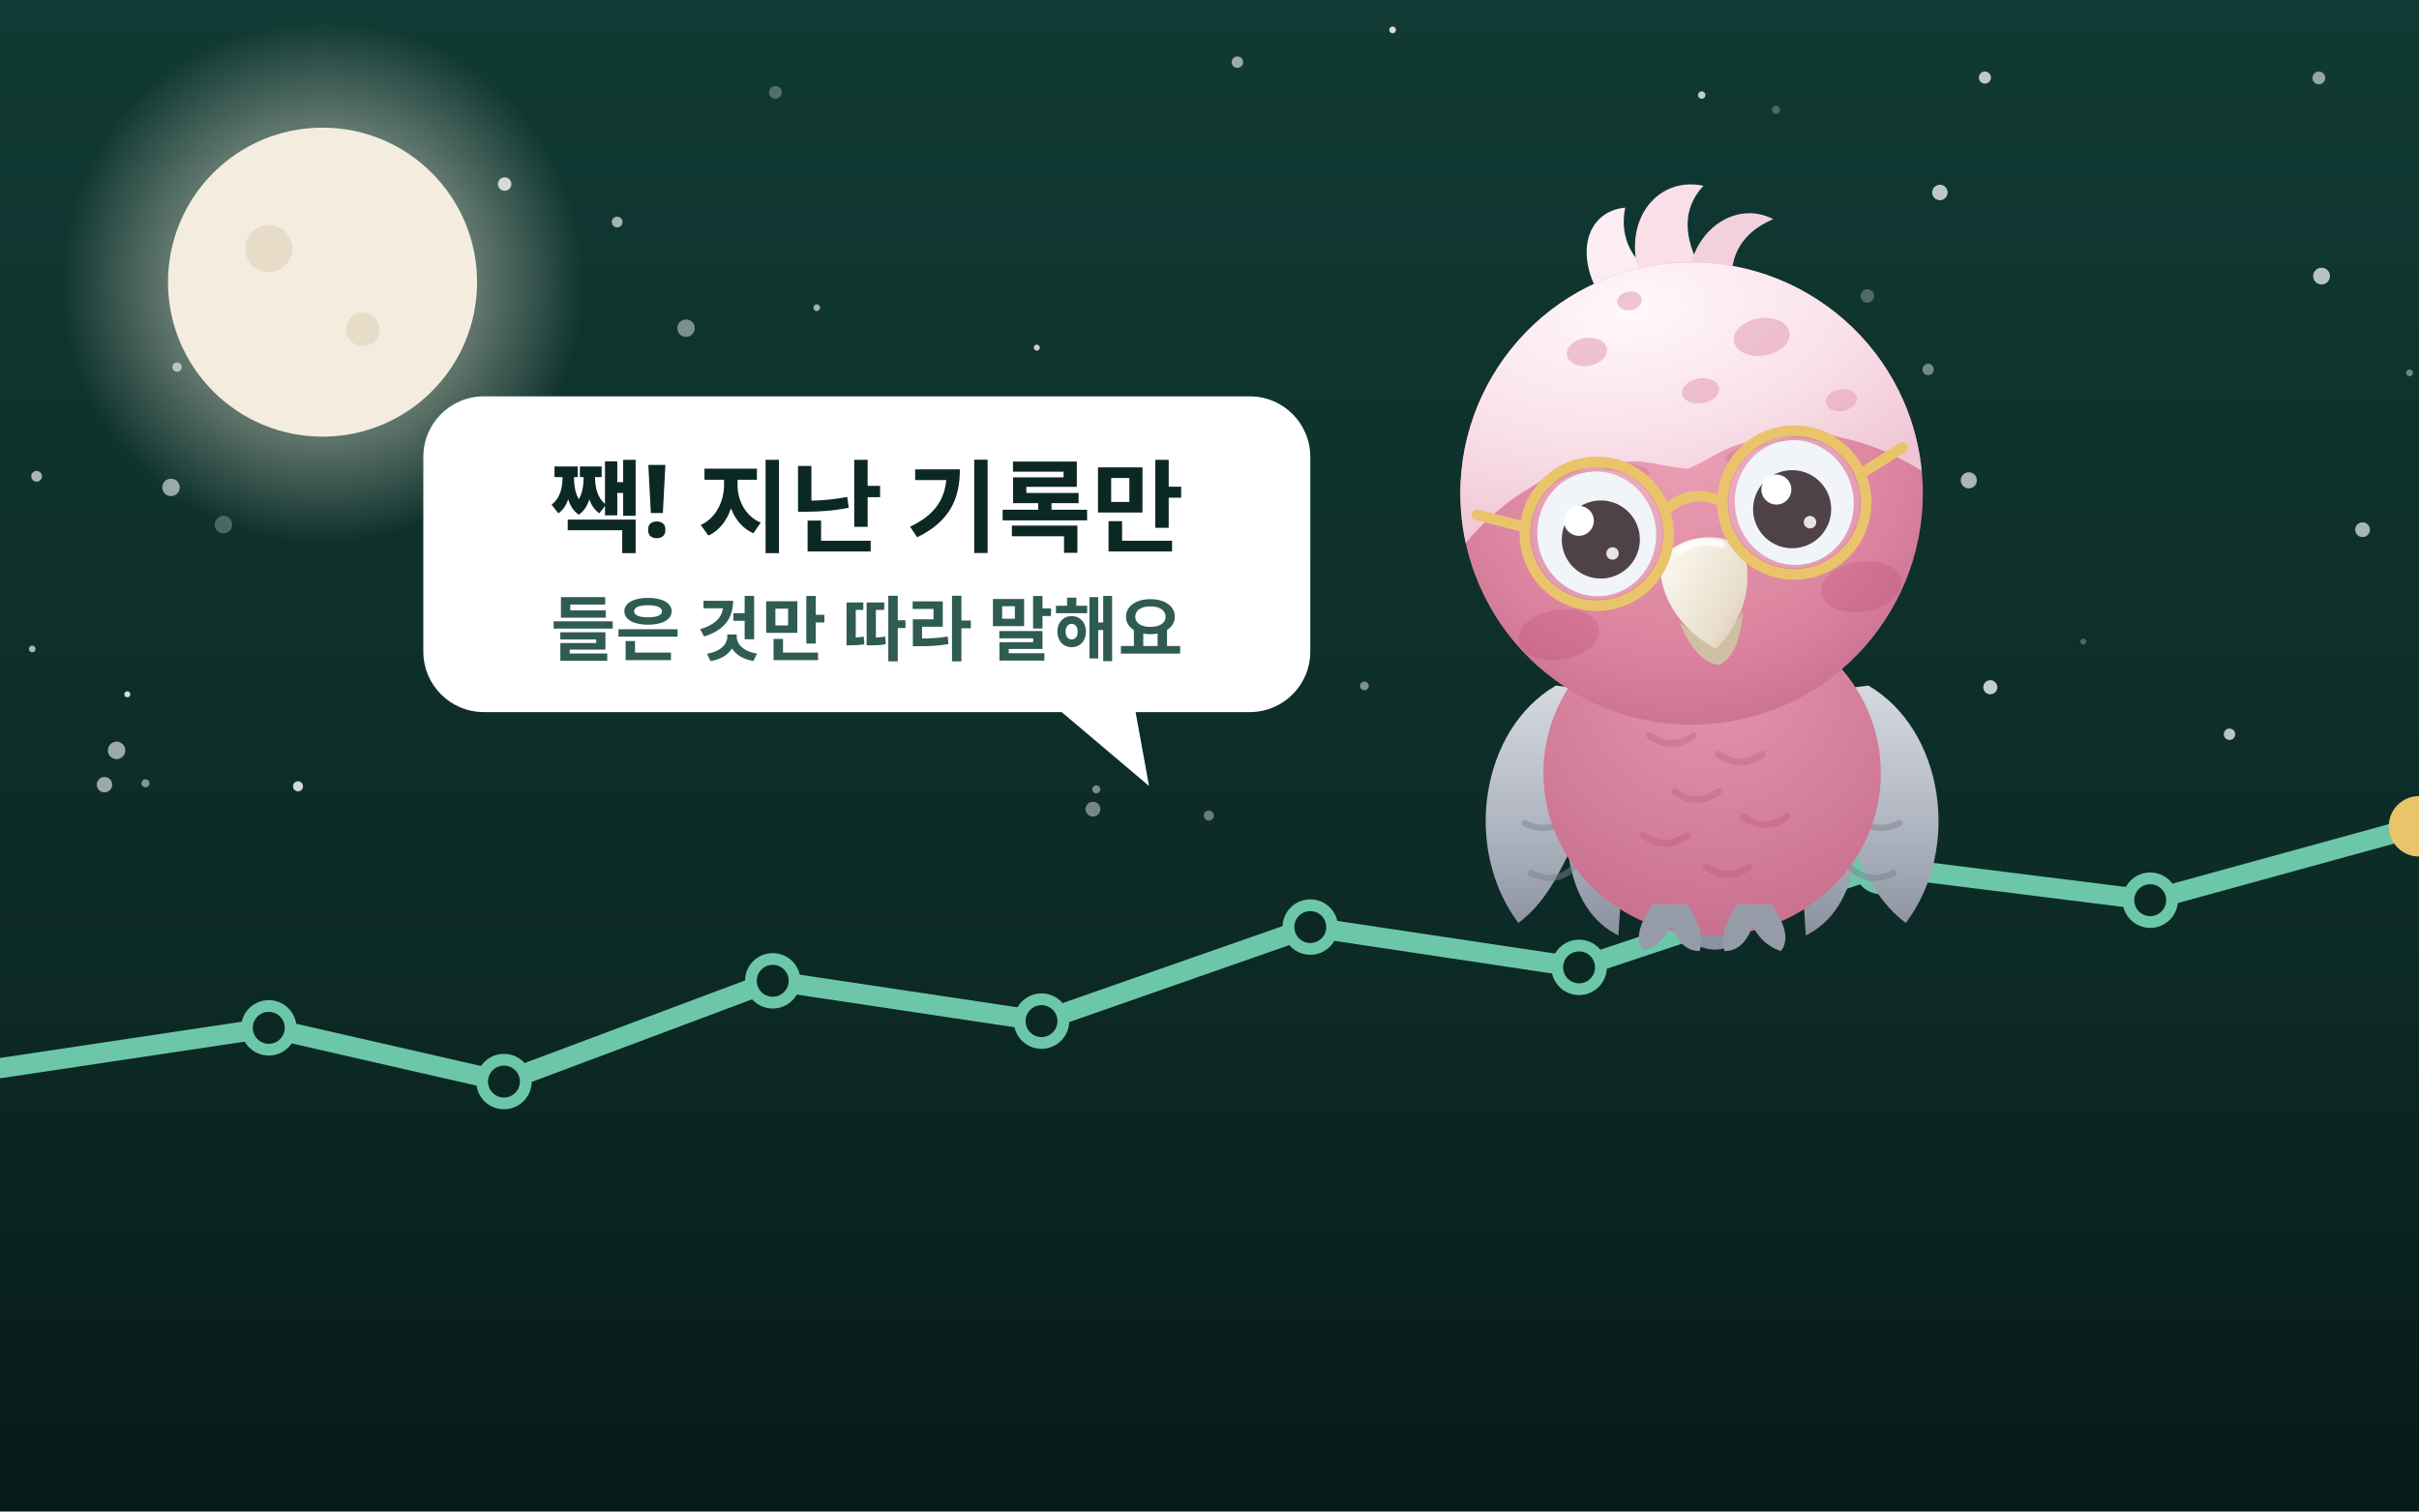
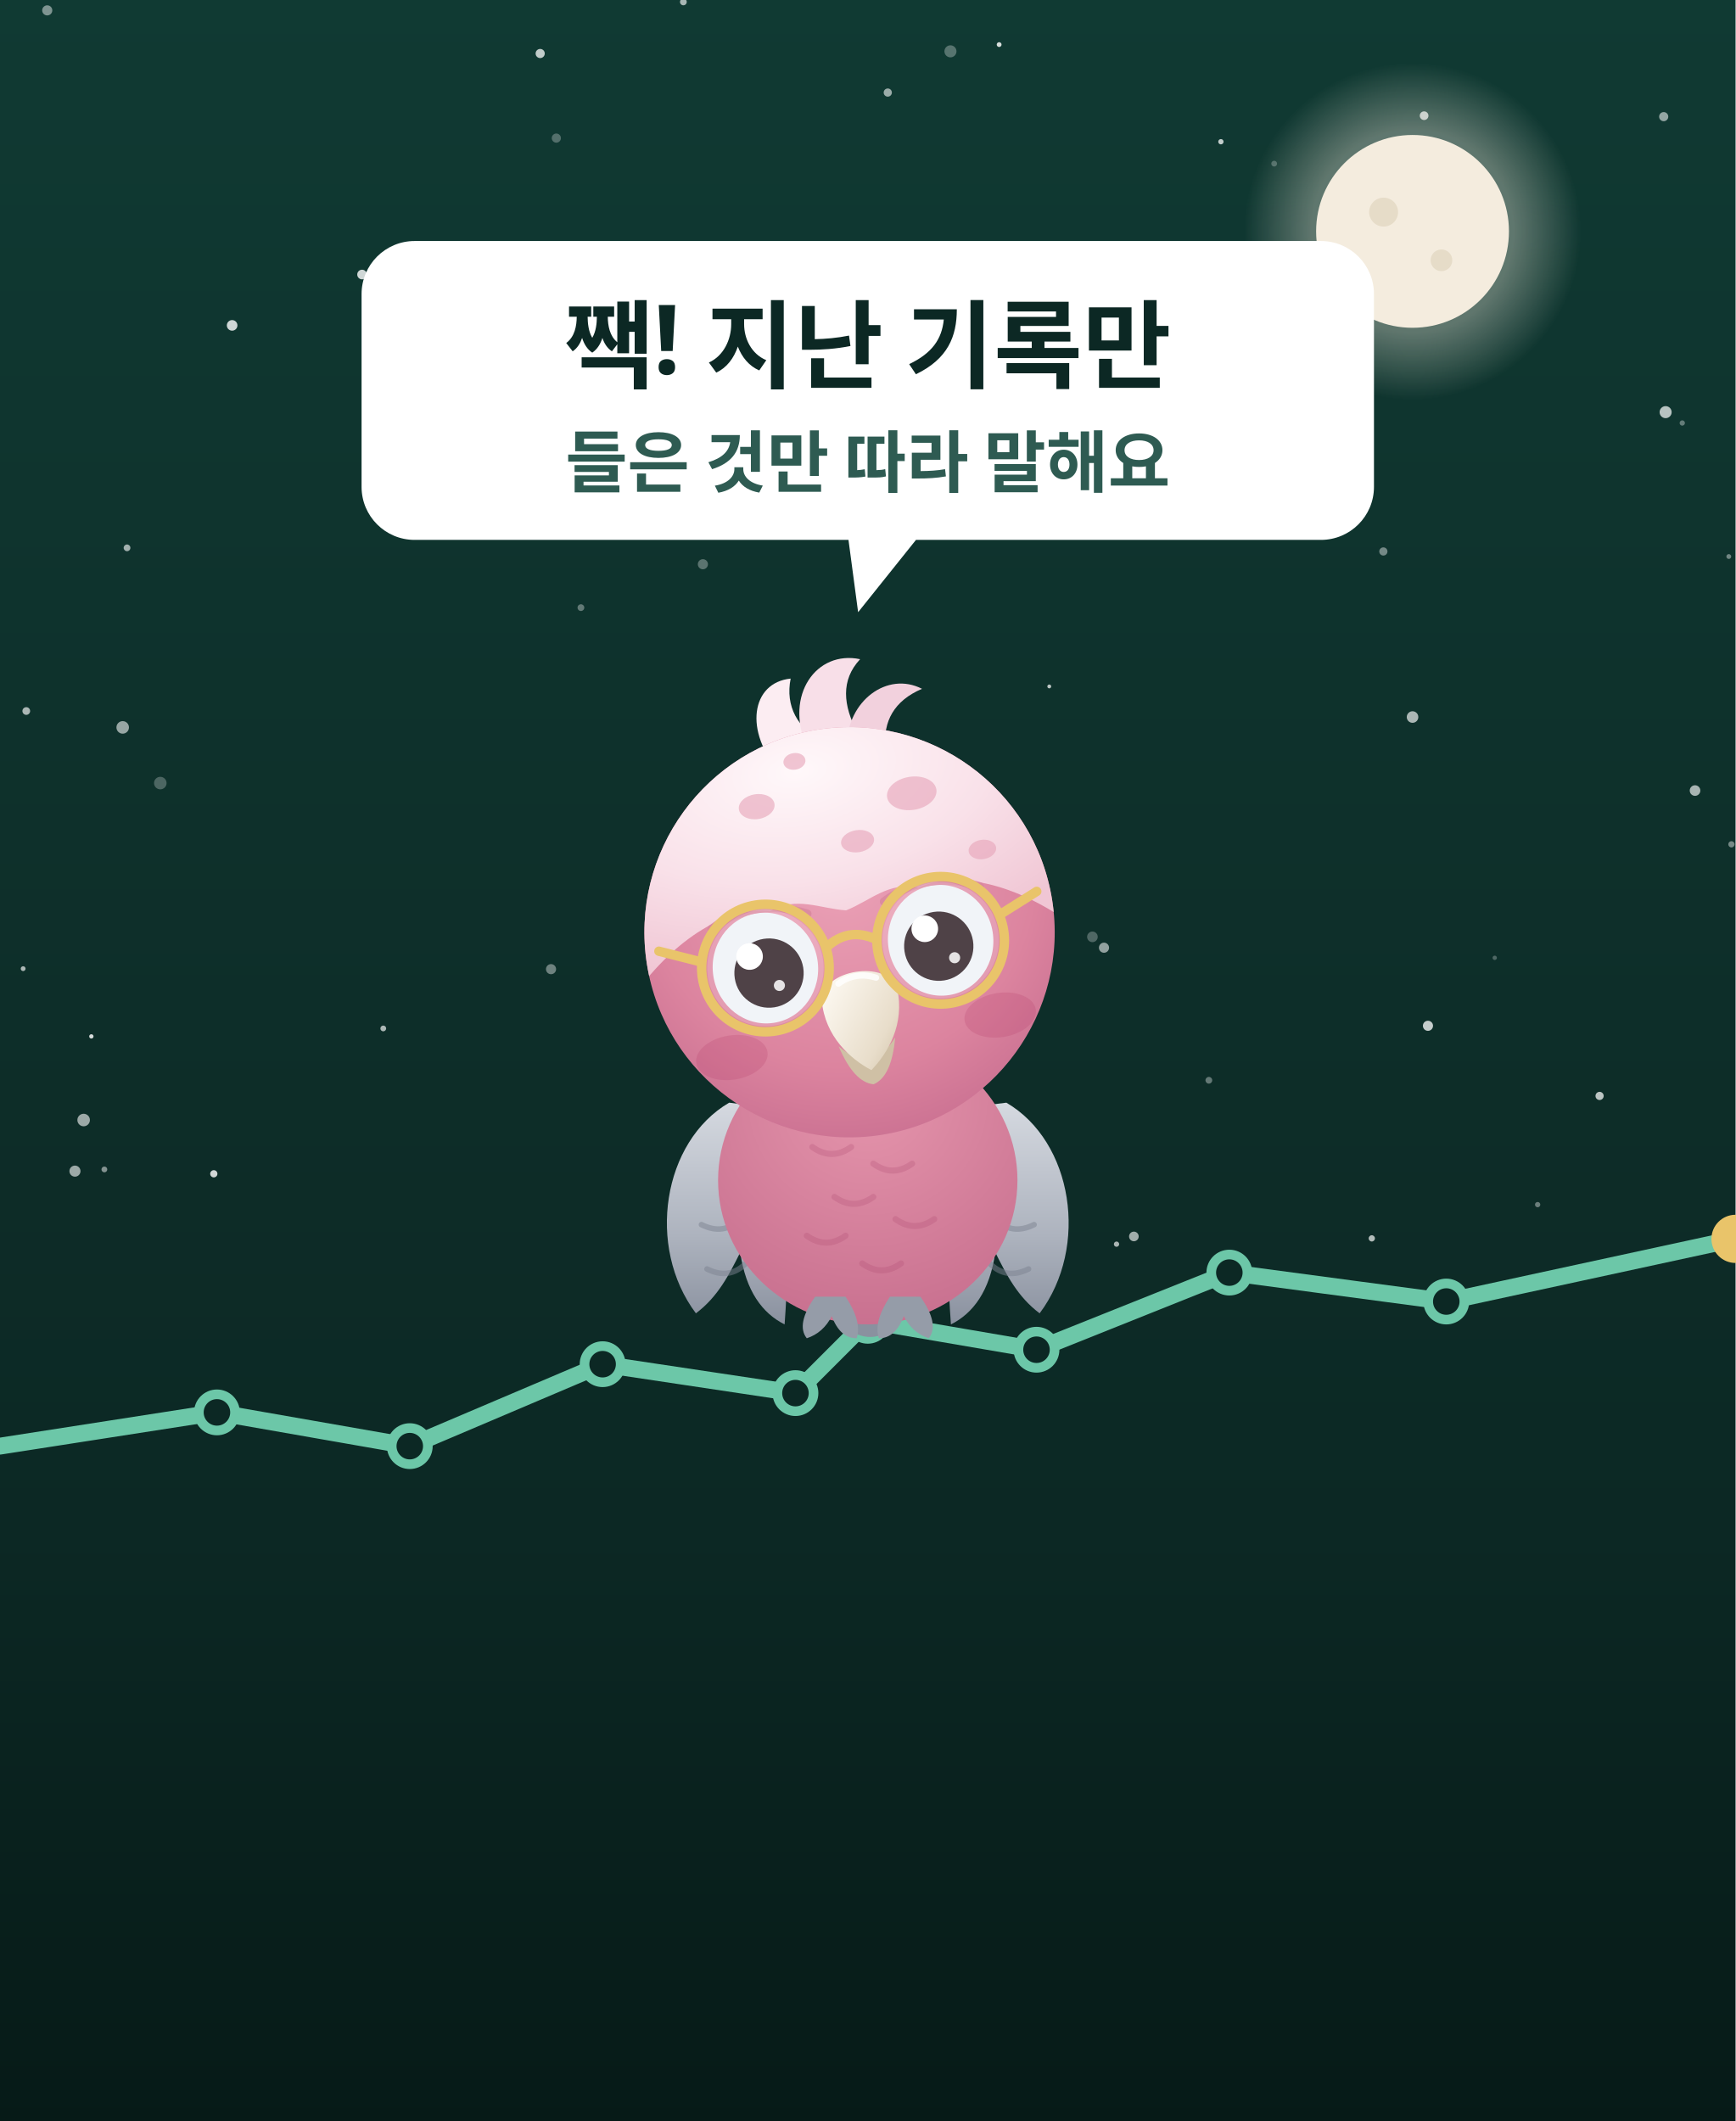
- <svg xmlns="http://www.w3.org/2000/svg" viewBox="0 0 720 450" width="720" height="450">
+ <svg xmlns="http://www.w3.org/2000/svg" viewBox="0 0 720 880" width="720" height="880">
  <defs>
    <linearGradient id="hs" x1="0" y1="0" x2="0" y2="1">
      <stop offset="0" stop-color="#103A33" />
-       <stop offset=".7" stop-color="#0C2824" />
+       <stop offset=".72" stop-color="#0C2824" />
      <stop offset="1" stop-color="#061A17" />
    </linearGradient>
    <radialGradient id="hm" cx="50%" cy="50%" r="50%">
      <stop offset=".6" stop-color="#F4ECDE" stop-opacity=".35" />
      <stop offset="1" stop-color="#F4ECDE" stop-opacity="0" />
    </radialGradient>
  </defs>
-   <rect width="720" height="450" fill="url(#hs)" />
-   <circle cx="620.1" cy="191.0" r="0.9" fill="#fff" opacity="0.27" />
-   <circle cx="453.2" cy="186.9" r="2.2" fill="#fff" opacity="0.27" />
-   <circle cx="717.2" cy="111.0" r="1.0" fill="#fff" opacity="0.41" />
-   <circle cx="368.3" cy="18.5" r="1.7" fill="#fff" opacity="0.58" />
-   <circle cx="66.5" cy="156.2" r="2.6" fill="#fff" opacity="0.26" />
-   <circle cx="230.8" cy="27.5" r="1.9" fill="#fff" opacity="0.28" />
-   <circle cx="204.2" cy="97.7" r="2.6" fill="#fff" opacity="0.45" />
-   <circle cx="10.9" cy="141.8" r="1.6" fill="#fff" opacity="0.65" />
-   <circle cx="37.9" cy="206.7" r="0.9" fill="#fff" opacity="0.83" />
-   <circle cx="573.9" cy="110.0" r="1.7" fill="#fff" opacity="0.42" />
-   <circle cx="359.8" cy="242.8" r="1.5" fill="#fff" opacity="0.38" />
-   <circle cx="52.7" cy="109.3" r="1.4" fill="#fff" opacity="0.61" />
-   <circle cx="555.8" cy="88.1" r="2.0" fill="#fff" opacity="0.27" />
-   <circle cx="228.6" cy="193.3" r="2.1" fill="#fff" opacity="0.40" />
-   <circle cx="592.4" cy="204.6" r="2.1" fill="#fff" opacity="0.76" />
-   <circle cx="50.9" cy="145.1" r="2.6" fill="#fff" opacity="0.57" />
-   <circle cx="406.1" cy="204.2" r="1.3" fill="#fff" opacity="0.47" />
-   <circle cx="9.6" cy="193.2" r="1.0" fill="#fff" opacity="0.66" />
-   <circle cx="577.4" cy="57.3" r="2.3" fill="#fff" opacity="0.73" />
-   <circle cx="150.2" cy="54.8" r="2.0" fill="#fff" opacity="0.80" />
-   <circle cx="414.5" cy="8.9" r="1.0" fill="#fff" opacity="0.83" />
-   <circle cx="343.9" cy="156.7" r="2.4" fill="#fff" opacity="0.66" />
-   <circle cx="506.5" cy="28.3" r="1.1" fill="#fff" opacity="0.75" />
-   <circle cx="34.7" cy="223.4" r="2.6" fill="#fff" opacity="0.59" />
-   <circle cx="586.0" cy="143.0" r="2.4" fill="#fff" opacity="0.65" />
-   <circle cx="243.1" cy="91.6" r="1.0" fill="#fff" opacity="0.62" />
-   <circle cx="31.1" cy="233.6" r="2.3" fill="#fff" opacity="0.59" />
-   <circle cx="241.0" cy="121.2" r="1.4" fill="#fff" opacity="0.35" />
-   <circle cx="88.7" cy="234.1" r="1.5" fill="#fff" opacity="0.81" />
-   <circle cx="691.0" cy="82.2" r="2.5" fill="#fff" opacity="0.70" />
-   <circle cx="308.6" cy="103.5" r="0.9" fill="#fff" opacity="0.78" />
-   <circle cx="367.9" cy="193.0" r="2.5" fill="#fff" opacity="0.61" />
-   <circle cx="43.3" cy="233.2" r="1.2" fill="#fff" opacity="0.49" />
-   <circle cx="590.8" cy="23.1" r="1.8" fill="#fff" opacity="0.73" />
-   <circle cx="159.0" cy="205.2" r="1.2" fill="#fff" opacity="0.66" />
-   <circle cx="306.5" cy="193.3" r="1.1" fill="#fff" opacity="0.50" />
-   <circle cx="458.0" cy="189.0" r="2.1" fill="#fff" opacity="0.55" />
-   <circle cx="326.3" cy="235.0" r="1.2" fill="#fff" opacity="0.45" />
-   <circle cx="96.3" cy="64.9" r="2.2" fill="#fff" opacity="0.80" />
-   <circle cx="325.3" cy="240.9" r="2.2" fill="#fff" opacity="0.43" />
-   <circle cx="703.2" cy="157.7" r="2.2" fill="#fff" opacity="0.64" />
-   <circle cx="663.6" cy="218.6" r="1.7" fill="#fff" opacity="0.72" />
-   <circle cx="528.6" cy="32.7" r="1.2" fill="#fff" opacity="0.25" />
-   <circle cx="183.7" cy="66.1" r="1.6" fill="#fff" opacity="0.62" />
-   <circle cx="690.2" cy="23.2" r="1.9" fill="#fff" opacity="0.55" />
-   <circle cx="501.5" cy="215.5" r="1.4" fill="#fff" opacity="0.36" />
-   <circle cx="96" cy="84" r="78" fill="url(#hm)" />
-   <circle cx="96" cy="84" r="46" fill="#F4ECDE" />
-   <circle cx="80" cy="74" r="7" fill="#E6DCC8" />
-   <circle cx="108" cy="98" r="5" fill="#E6DCC8" />
-   <polyline points="0,318 80,306 150,322 230,292 310,304 390,276 470,288 560,258 640,268 720,246" fill="none" stroke="#6CC7A8" stroke-width="6" stroke-linecap="round" stroke-linejoin="round" />
-   <circle cx="80" cy="306" r="6.5" fill="#0C2824" stroke="#6CC7A8" stroke-width="3.5" />
-   <circle cx="150" cy="322" r="6.5" fill="#0C2824" stroke="#6CC7A8" stroke-width="3.5" />
-   <circle cx="230" cy="292" r="6.5" fill="#0C2824" stroke="#6CC7A8" stroke-width="3.5" />
-   <circle cx="310" cy="304" r="6.5" fill="#0C2824" stroke="#6CC7A8" stroke-width="3.5" />
-   <circle cx="390" cy="276" r="6.5" fill="#0C2824" stroke="#6CC7A8" stroke-width="3.5" />
-   <circle cx="470" cy="288" r="6.5" fill="#0C2824" stroke="#6CC7A8" stroke-width="3.5" />
-   <circle cx="560" cy="258" r="6.5" fill="#0C2824" stroke="#6CC7A8" stroke-width="3.5" />
-   <circle cx="640" cy="268" r="6.5" fill="#0C2824" stroke="#6CC7A8" stroke-width="3.5" />
-   <circle cx="720" cy="246" r="9" fill="#E9C46A" />
-   <g transform="translate(398 46) scale(.93)">
+   <rect width="720" height="880" fill="url(#hs)" />
+   <circle cx="620.1" cy="397.4" r="0.9" fill="#fff" opacity="0.27" />
+   <circle cx="453.2" cy="388.7" r="2.2" fill="#fff" opacity="0.27" />
+   <circle cx="717.2" cy="230.9" r="1.0" fill="#fff" opacity="0.41" />
+   <circle cx="368.3" cy="38.4" r="1.7" fill="#fff" opacity="0.58" />
+   <circle cx="66.5" cy="324.9" r="2.6" fill="#fff" opacity="0.26" />
+   <circle cx="230.8" cy="57.3" r="1.9" fill="#fff" opacity="0.28" />
+   <circle cx="204.2" cy="203.3" r="2.6" fill="#fff" opacity="0.45" />
+   <circle cx="10.9" cy="295.0" r="1.6" fill="#fff" opacity="0.65" />
+   <circle cx="37.9" cy="430.0" r="0.9" fill="#fff" opacity="0.83" />
+   <circle cx="573.9" cy="228.8" r="1.7" fill="#fff" opacity="0.42" />
+   <circle cx="359.8" cy="505.0" r="1.5" fill="#fff" opacity="0.38" />
+   <circle cx="52.7" cy="227.3" r="1.4" fill="#fff" opacity="0.61" />
+   <circle cx="555.8" cy="183.3" r="2.0" fill="#fff" opacity="0.27" />
+   <circle cx="228.6" cy="402.1" r="2.1" fill="#fff" opacity="0.40" />
+   <circle cx="592.4" cy="425.6" r="2.1" fill="#fff" opacity="0.76" />
+   <circle cx="50.9" cy="301.8" r="2.6" fill="#fff" opacity="0.57" />
+   <circle cx="406.1" cy="424.7" r="1.3" fill="#fff" opacity="0.47" />
+   <circle cx="9.6" cy="401.9" r="1.0" fill="#fff" opacity="0.66" />
+   <circle cx="577.4" cy="119.2" r="2.3" fill="#fff" opacity="0.73" />
+   <circle cx="150.2" cy="113.9" r="2.0" fill="#fff" opacity="0.80" />
+   <circle cx="414.5" cy="18.5" r="1.0" fill="#fff" opacity="0.83" />
+   <circle cx="343.9" cy="326.0" r="2.4" fill="#fff" opacity="0.66" />
+   <circle cx="506.5" cy="58.8" r="1.1" fill="#fff" opacity="0.75" />
+   <circle cx="34.7" cy="464.7" r="2.6" fill="#fff" opacity="0.59" />
+   <circle cx="586.0" cy="297.5" r="2.4" fill="#fff" opacity="0.65" />
+   <circle cx="243.1" cy="190.6" r="1.0" fill="#fff" opacity="0.62" />
+   <circle cx="31.1" cy="485.9" r="2.3" fill="#fff" opacity="0.59" />
+   <circle cx="241.0" cy="252.1" r="1.4" fill="#fff" opacity="0.35" />
+   <circle cx="88.7" cy="487.0" r="1.5" fill="#fff" opacity="0.81" />
+   <circle cx="691.0" cy="171.0" r="2.5" fill="#fff" opacity="0.70" />
+   <circle cx="308.6" cy="215.2" r="0.9" fill="#fff" opacity="0.78" />
+   <circle cx="367.9" cy="401.4" r="2.5" fill="#fff" opacity="0.61" />
+   <circle cx="43.3" cy="485.2" r="1.2" fill="#fff" opacity="0.49" />
+   <circle cx="590.8" cy="48.0" r="1.8" fill="#fff" opacity="0.73" />
+   <circle cx="159.0" cy="426.7" r="1.2" fill="#fff" opacity="0.66" />
+   <circle cx="306.5" cy="402.0" r="1.1" fill="#fff" opacity="0.50" />
+   <circle cx="458.0" cy="393.2" r="2.1" fill="#fff" opacity="0.55" />
+   <circle cx="326.3" cy="488.7" r="1.2" fill="#fff" opacity="0.45" />
+   <circle cx="96.3" cy="135.0" r="2.2" fill="#fff" opacity="0.80" />
+   <circle cx="325.3" cy="501.0" r="2.2" fill="#fff" opacity="0.43" />
+   <circle cx="703.2" cy="328.0" r="2.2" fill="#fff" opacity="0.64" />
+   <circle cx="663.6" cy="454.7" r="1.7" fill="#fff" opacity="0.72" />
+   <circle cx="528.6" cy="67.9" r="1.2" fill="#fff" opacity="0.25" />
+   <circle cx="183.7" cy="137.5" r="1.6" fill="#fff" opacity="0.62" />
+   <circle cx="690.2" cy="48.4" r="1.9" fill="#fff" opacity="0.55" />
+   <circle cx="501.5" cy="448.2" r="1.4" fill="#fff" opacity="0.36" />
+   <circle cx="175.9" cy="194.9" r="1.5" fill="#fff" opacity="0.36" />
+   <circle cx="470.4" cy="513.0" r="2.0" fill="#fff" opacity="0.61" />
+   <circle cx="283.5" cy="0.8" r="1.4" fill="#fff" opacity="0.63" />
+   <circle cx="463.2" cy="516.2" r="1.1" fill="#fff" opacity="0.65" />
+   <circle cx="718.3" cy="350.3" r="1.3" fill="#fff" opacity="0.43" />
+   <circle cx="569.1" cy="513.8" r="1.3" fill="#fff" opacity="0.68" />
+   <circle cx="697.9" cy="175.5" r="1.1" fill="#fff" opacity="0.35" />
+   <circle cx="435.3" cy="284.8" r="0.8" fill="#fff" opacity="0.72" />
+   <circle cx="394.3" cy="21.3" r="2.5" fill="#fff" opacity="0.30" />
+   <circle cx="224.1" cy="22.2" r="1.9" fill="#fff" opacity="0.74" />
+   <circle cx="637.9" cy="499.8" r="1.1" fill="#fff" opacity="0.39" />
+   <circle cx="291.6" cy="234.1" r="2.1" fill="#fff" opacity="0.32" />
+   <circle cx="19.6" cy="4.3" r="2.1" fill="#fff" opacity="0.46" />
+   <circle cx="543.0" cy="153.9" r="1.2" fill="#fff" opacity="0.37" />
+   <circle cx="586" cy="96" r="70" fill="url(#hm)" />
+   <circle cx="586" cy="96" r="40" fill="#F4ECDE" />
+   <circle cx="574" cy="88" r="6" fill="#E6DCC8" />
+   <circle cx="598" cy="108" r="4.5" fill="#E6DCC8" />
+   <polyline points="0,600 90,586 170,600 250,566 330,578 360,548 430,560 510,528 600,540 720,514" fill="none" stroke="#6CC7A8" stroke-width="7" stroke-linecap="round" stroke-linejoin="round" />
+   <circle cx="90" cy="586" r="7.5" fill="#0C2824" stroke="#6CC7A8" stroke-width="4" />
+   <circle cx="170" cy="600" r="7.5" fill="#0C2824" stroke="#6CC7A8" stroke-width="4" />
+   <circle cx="250" cy="566" r="7.5" fill="#0C2824" stroke="#6CC7A8" stroke-width="4" />
+   <circle cx="330" cy="578" r="7.5" fill="#0C2824" stroke="#6CC7A8" stroke-width="4" />
+   <circle cx="360" cy="548" r="7.5" fill="#0C2824" stroke="#6CC7A8" stroke-width="4" />
+   <circle cx="430" cy="560" r="7.5" fill="#0C2824" stroke="#6CC7A8" stroke-width="4" />
+   <circle cx="510" cy="528" r="7.5" fill="#0C2824" stroke="#6CC7A8" stroke-width="4" />
+   <circle cx="600" cy="540" r="7.5" fill="#0C2824" stroke="#6CC7A8" stroke-width="4" />
+   <circle cx="720" cy="514" r="10" fill="#E9C46A" />
+   <g transform="translate(222 262) scale(1.15)">
    <g class="makbi">
      <defs>
        <radialGradient id="hf" cx="50%" cy="35%" r="72%">
          <stop offset="0" stop-color="#EBA2B7" />
          <stop offset=".66" stop-color="#DC849F" />
          <stop offset="1" stop-color="#C76D8F" />
        </radialGradient>
        <radialGradient id="hb" cx="50%" cy="22%" r="80%">
          <stop offset="0" stop-color="#E595AC" />
          <stop offset="1" stop-color="#C8708F" />
        </radialGradient>
        <radialGradient id="hc" cx="44%" cy="20%" r="82%">
          <stop offset="0" stop-color="#FFF8FA" />
          <stop offset=".55" stop-color="#F9E1E9" />
          <stop offset="1" stop-color="#F0C6D4" />
        </radialGradient>
        <linearGradient id="hw" x1="0" y1="0" x2="0" y2="1">
          <stop offset="0" stop-color="#D5D9E0" />
          <stop offset=".6" stop-color="#ADB3BE" />
          <stop offset="1" stop-color="#8A919F" />
        </linearGradient>
        <linearGradient id="hk" x1="0" y1="0" x2="1" y2="1">
          <stop offset="0" stop-color="#FFFCF6" />
          <stop offset=".7" stop-color="#E8DDCA" />
          <stop offset="1" stop-color="#CFC0A5" />
        </linearGradient>
        <clipPath id="hh">
          <circle cx="120" cy="108" r="74" />
        </clipPath>
        <filter id="hs" x="-5%" y="-5%" width="110%" height="110%">
          <feGaussianBlur stdDeviation="1.8" />
        </filter>
      </defs>
      <path d="M106 238 C108 258 132 262 134 238 Z" fill="#8A919F" />
      <g transform="rotate(0.0 84 178)">
        <path d="M70 170 C46 184 40 222 58 246 C66 240 70 232 74 224 C76 238 82 246 90 250 C92 222 92 194 86 172 Z" fill="url(#hw)" />
        <path d="M60 214 q8 4 14 -2 M62 230 q8 4 14 -2" fill="none" stroke="#7B8290" stroke-width="2" stroke-linecap="round" opacity=".5" />
      </g>
      <g transform="rotate(0.0 156 178)">
        <path d="M170 170 C194 184 200 222 182 246 C174 240 170 232 166 224 C164 238 158 246 150 250 C148 222 148 194 154 172 Z" fill="url(#hw)" />
        <path d="M180 214 q-8 4 -14 -2 M178 230 q-8 4 -14 -2" fill="none" stroke="#7B8290" stroke-width="2" stroke-linecap="round" opacity=".5" />
      </g>
      <ellipse cx="120" cy="198" rx="54" ry="52" fill="url(#hb)" />
      <g fill="none" stroke="#AE4A70" stroke-width="2.2" stroke-linecap="round" opacity=".26">
        <path d="M100 186 q7 5 14 0" />
        <path d="M122 192 q7 5 14 0" />
        <path d="M108 204 q7 5 14 0" />
        <path d="M130 212 q7 5 14 0" />
        <path d="M98 218 q7 5 14 0" />
        <path d="M118 228 q7 5 14 0" />
      </g>
      <g fill="#959CA8">
        <path d="M101 240 q-7 10 -3 15 q6 -2 9 -8 q3 8 9 8 q2 -6 -4 -15 z" />
        <path d="M139 240 q7 10 3 15 q-6 -2 -9 -8 q-3 8 -9 8 q-2 -6 4 -15 z" />
      </g>
      <g class="mb-head" transform="rotate(-9 120 150)">
        <g transform="rotate(-8.8 124 44)">
          <path d="M104 44 C96 26 104 10 118 13 C113 22 115 31 122 38 Z" fill="#FCEDF2" />
          <path d="M116 38 C114 18 130 6 144 14 C135 19 133 28 135 39 Z" fill="#F8DFE8" />
          <path d="M130 42 C135 27 152 21 162 31 C151 32 145 38 143 47 Z" fill="#F2D1DD" />
        </g>
        <circle cx="120" cy="108" r="74" fill="url(#hf)" />
        <g clip-path="url(#hh)">
          <path d="M40 118 C38 62 76 30 120 30 C164 30 202 62 200 118 C182 100 162 92 147 96 C137 92 129 98 120 100 C111 98 103 92 93 96 C78 92 58 100 40 118 Z" fill="url(#hc)" filter="url(#hs)" />
          <g fill="#E6A5B9" opacity=".62">
            <ellipse cx="150" cy="62" rx="9" ry="6" />
            <ellipse cx="94" cy="58" rx="6.5" ry="4.5" />
            <ellipse cx="128" cy="76" rx="6" ry="4" />
            <ellipse cx="172" cy="86" rx="5" ry="3.5" />
            <ellipse cx="110" cy="44" rx="4" ry="3" />
          </g>
        </g>
        <g class="mb-eyes">
          <ellipse cx="88" cy="116" rx="19" ry="20.00" fill="#EEF1F6" />
          <ellipse cx="89" cy="118" rx="12.5" ry="12.50" fill="#28191F" />
          <circle cx="83" cy="111" r="4.8" fill="#fff" />
          <circle cx="92" cy="123" r="2" fill="#fff" opacity=".85" />
          <ellipse cx="152" cy="116" rx="19" ry="20.00" fill="#EEF1F6" />
          <ellipse cx="151" cy="118" rx="12.5" ry="12.50" fill="#28191F" />
          <circle cx="147" cy="111" r="4.8" fill="#fff" />
          <circle cx="156" cy="123" r="2" fill="#fff" opacity=".85" />
        </g>
        <path d="M71 99 q17 -9 35 0 M134 99 q17 -9 35 0" fill="none" stroke="#D7859C" stroke-width="3" stroke-linecap="round" opacity=".75" />
        <ellipse cx="71" cy="146" rx="13" ry="8" fill="#B9476F" opacity=".26" />
        <ellipse cx="169" cy="146" rx="13" ry="8" fill="#B9476F" opacity=".26" />
        <g transform="translate(120 136) scale(.86) translate(-120 -136)">
          <path d="M108 150 Q120 164 132 150 Q128 166 120 168 Q112 166 108 150 Z" fill="#CFC0A5" />
          <path d="M104 130 C106 117 134 117 136 130 C137 145 128 156 120 162 C112 156 103 145 104 130 Z" fill="url(#hk)" />
          <path d="M112 124 q8 -4 16 0" fill="none" stroke="#fff" stroke-width="2.6" stroke-linecap="round" opacity=".8" />
        </g>
        <g fill="none" stroke="#E9C46A" stroke-width="3.4">
          <circle cx="88" cy="116" r="23" />
          <circle cx="152" cy="116" r="23" />
          <path d="M111 112 q9 -6 18 0" />
          <path d="M65 110 l-14 -6 M175 110 l14 -6" stroke-linecap="round" />
        </g>
        <g fill="#fff" opacity=".18">
          <circle cx="88" cy="116" r="21" />
          <circle cx="152" cy="116" r="21" />
        </g>
      </g>
    </g>
  </g>
-   <g transform="translate(126 118)">
-     <path d="M0 18 a18 18 0 0 1 18 -18 h228 a18 18 0 0 1 18 18 v58 a18 18 0 0 1 -18 18 h-172 l-26 22 l4 -22 h-34 a18 18 0 0 1 -18 -18 z" fill="#FFFFFF" transform="translate(264 0) scale(-1 1)" />
-     <text x="132" y="44" text-anchor="middle" font-family="Pretendard, 'Apple SD Gothic Neo', 'Noto Sans KR', sans-serif" font-size="30" font-weight="800" fill="#0C2824">짹! 지난 기록만</text>
-     <text x="132" y="77" text-anchor="middle" font-family="Pretendard, 'Apple SD Gothic Neo', 'Noto Sans KR', sans-serif" font-size="21" font-weight="600" fill="#2E5B52">들은 것만 따라 말해요</text>
+   <g transform="translate(150 100)">
+     <path d="M0 22 a22 22 0 0 1 22 -22 h376 a22 22 0 0 1 22 22 v80 a22 22 0 0 1 -22 22 h-168 l-24 30 l-4 -30 h-180 a22 22 0 0 1 -22 -22 z" fill="#FFFFFF" />
+     <text x="210" y="58" text-anchor="middle" font-family="Pretendard, 'Apple SD Gothic Neo', 'Noto Sans KR', sans-serif" font-size="40" font-weight="800" fill="#0C2824">짹! 지난 기록만</text>
+     <text x="210" y="102" text-anchor="middle" font-family="Pretendard, 'Apple SD Gothic Neo', 'Noto Sans KR', sans-serif" font-size="28" font-weight="600" fill="#2E5B52">들은 것만 따라 말해요</text>
  </g>
</svg>
